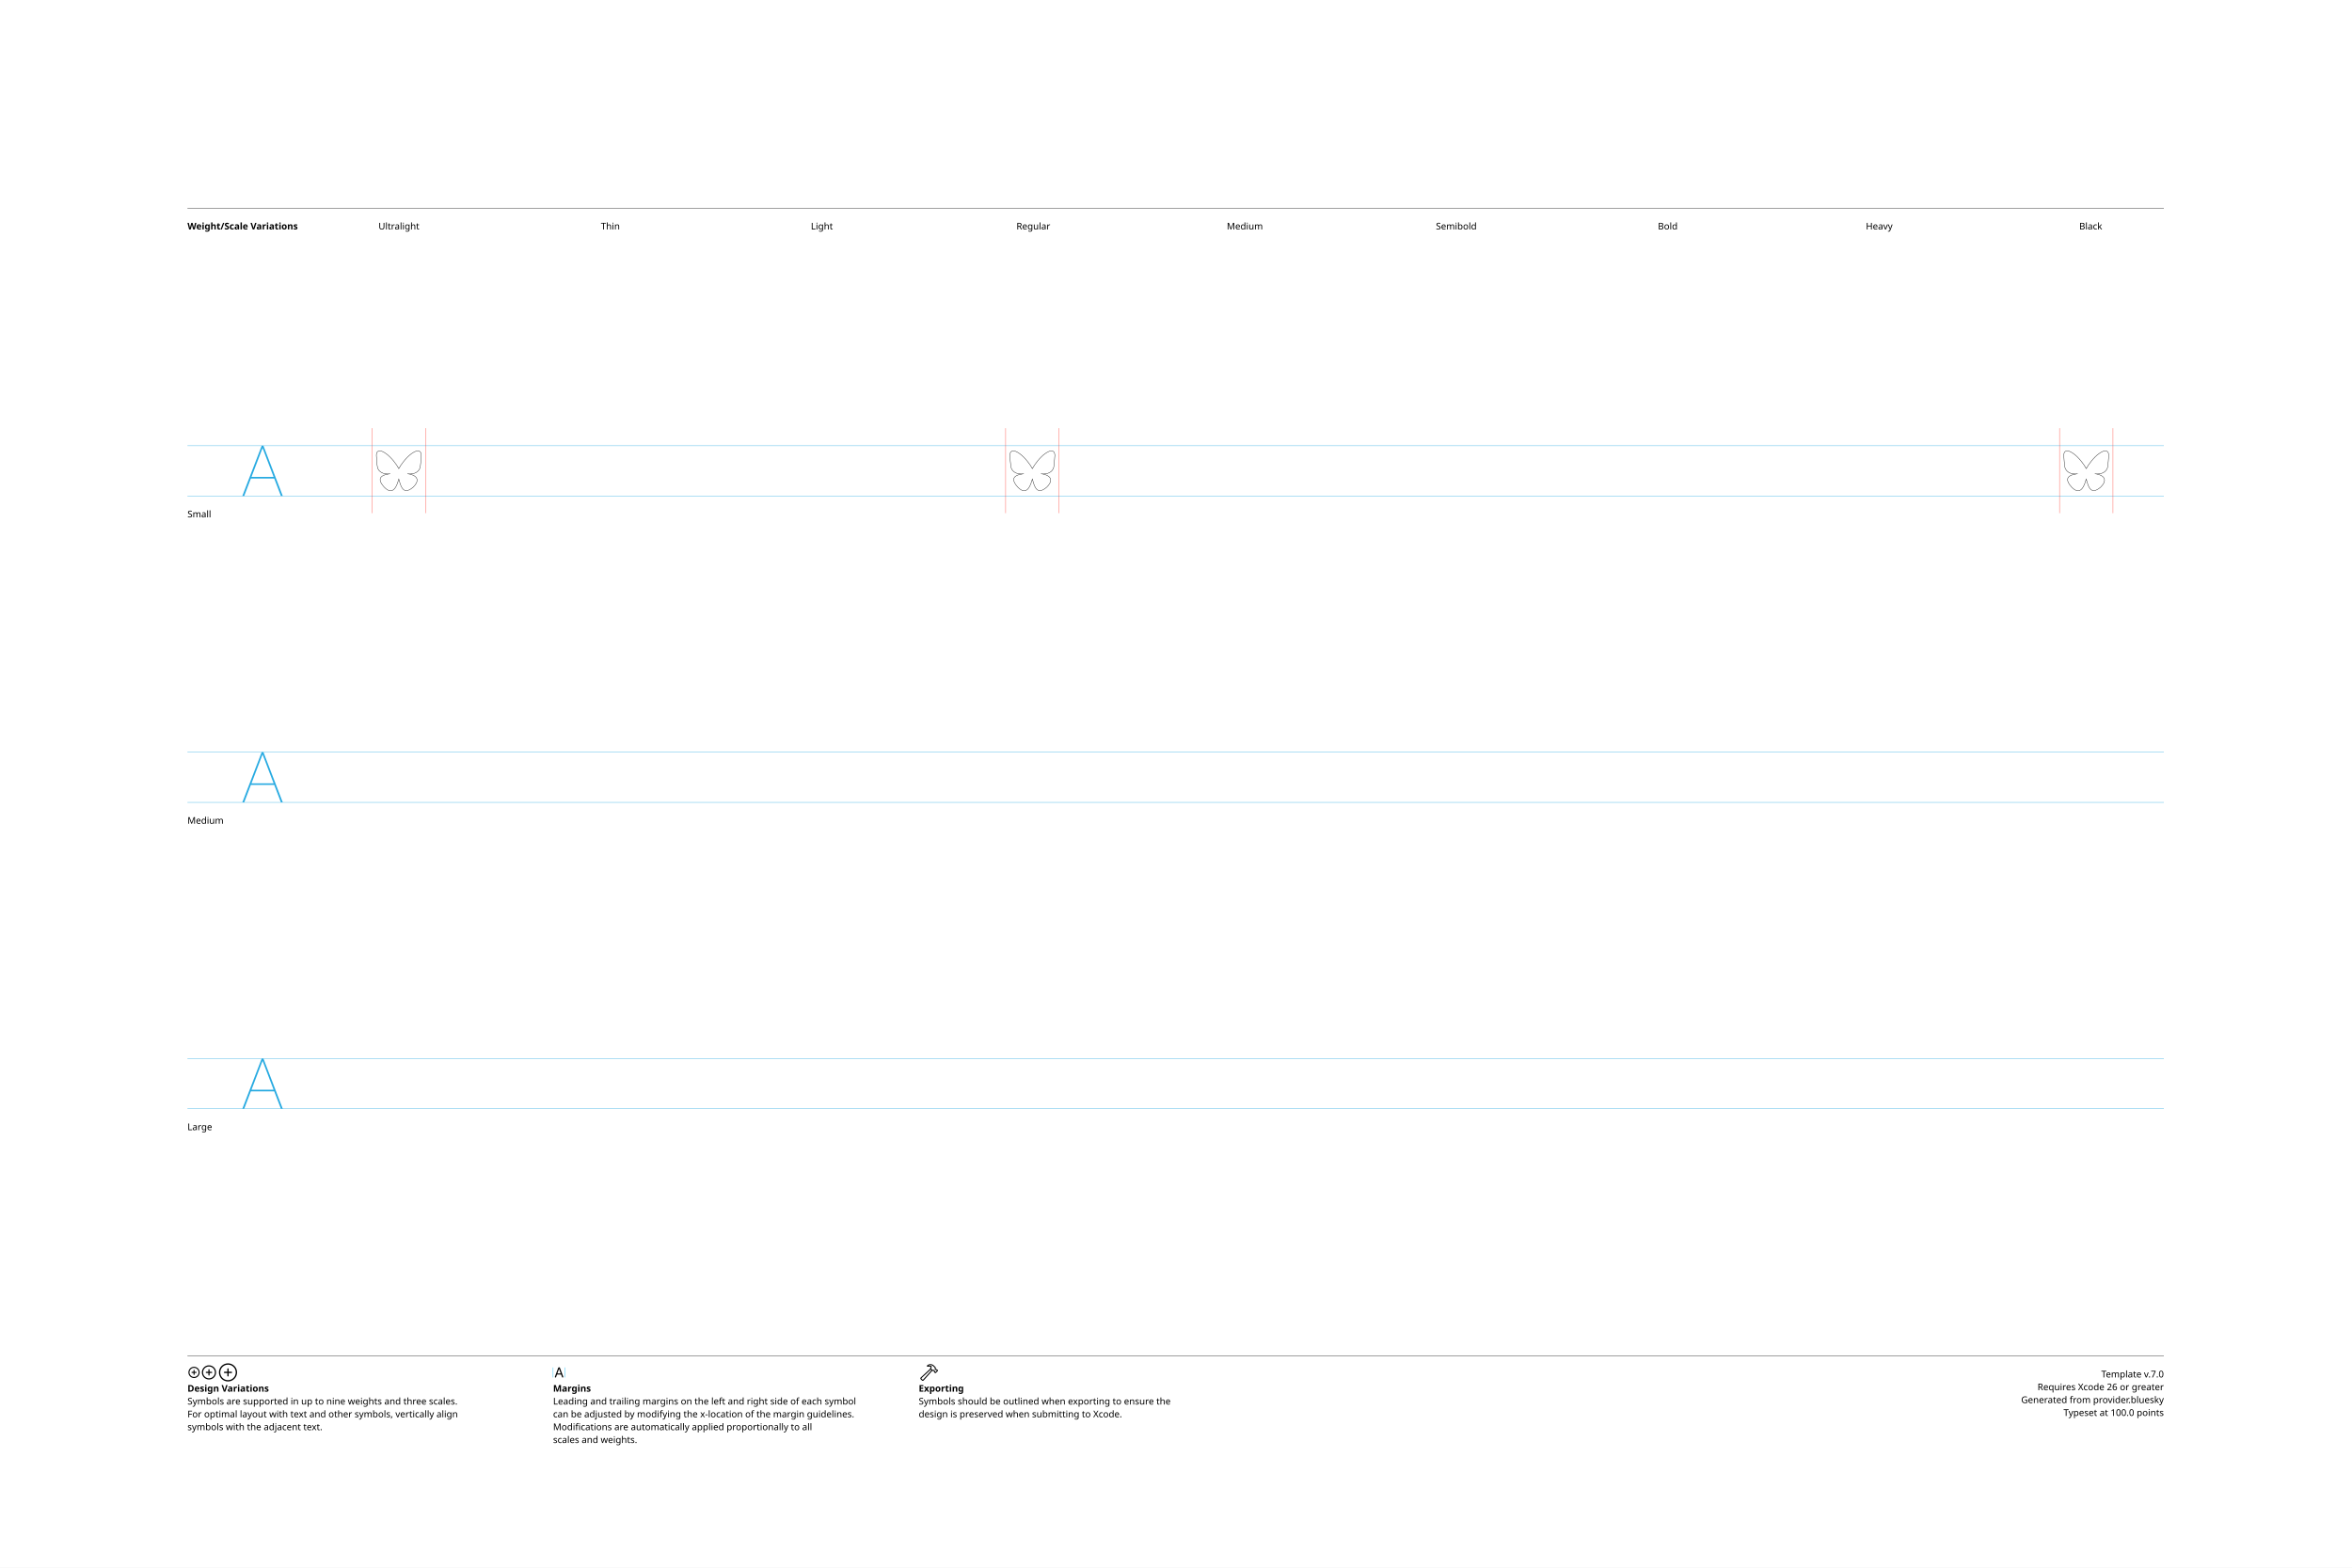
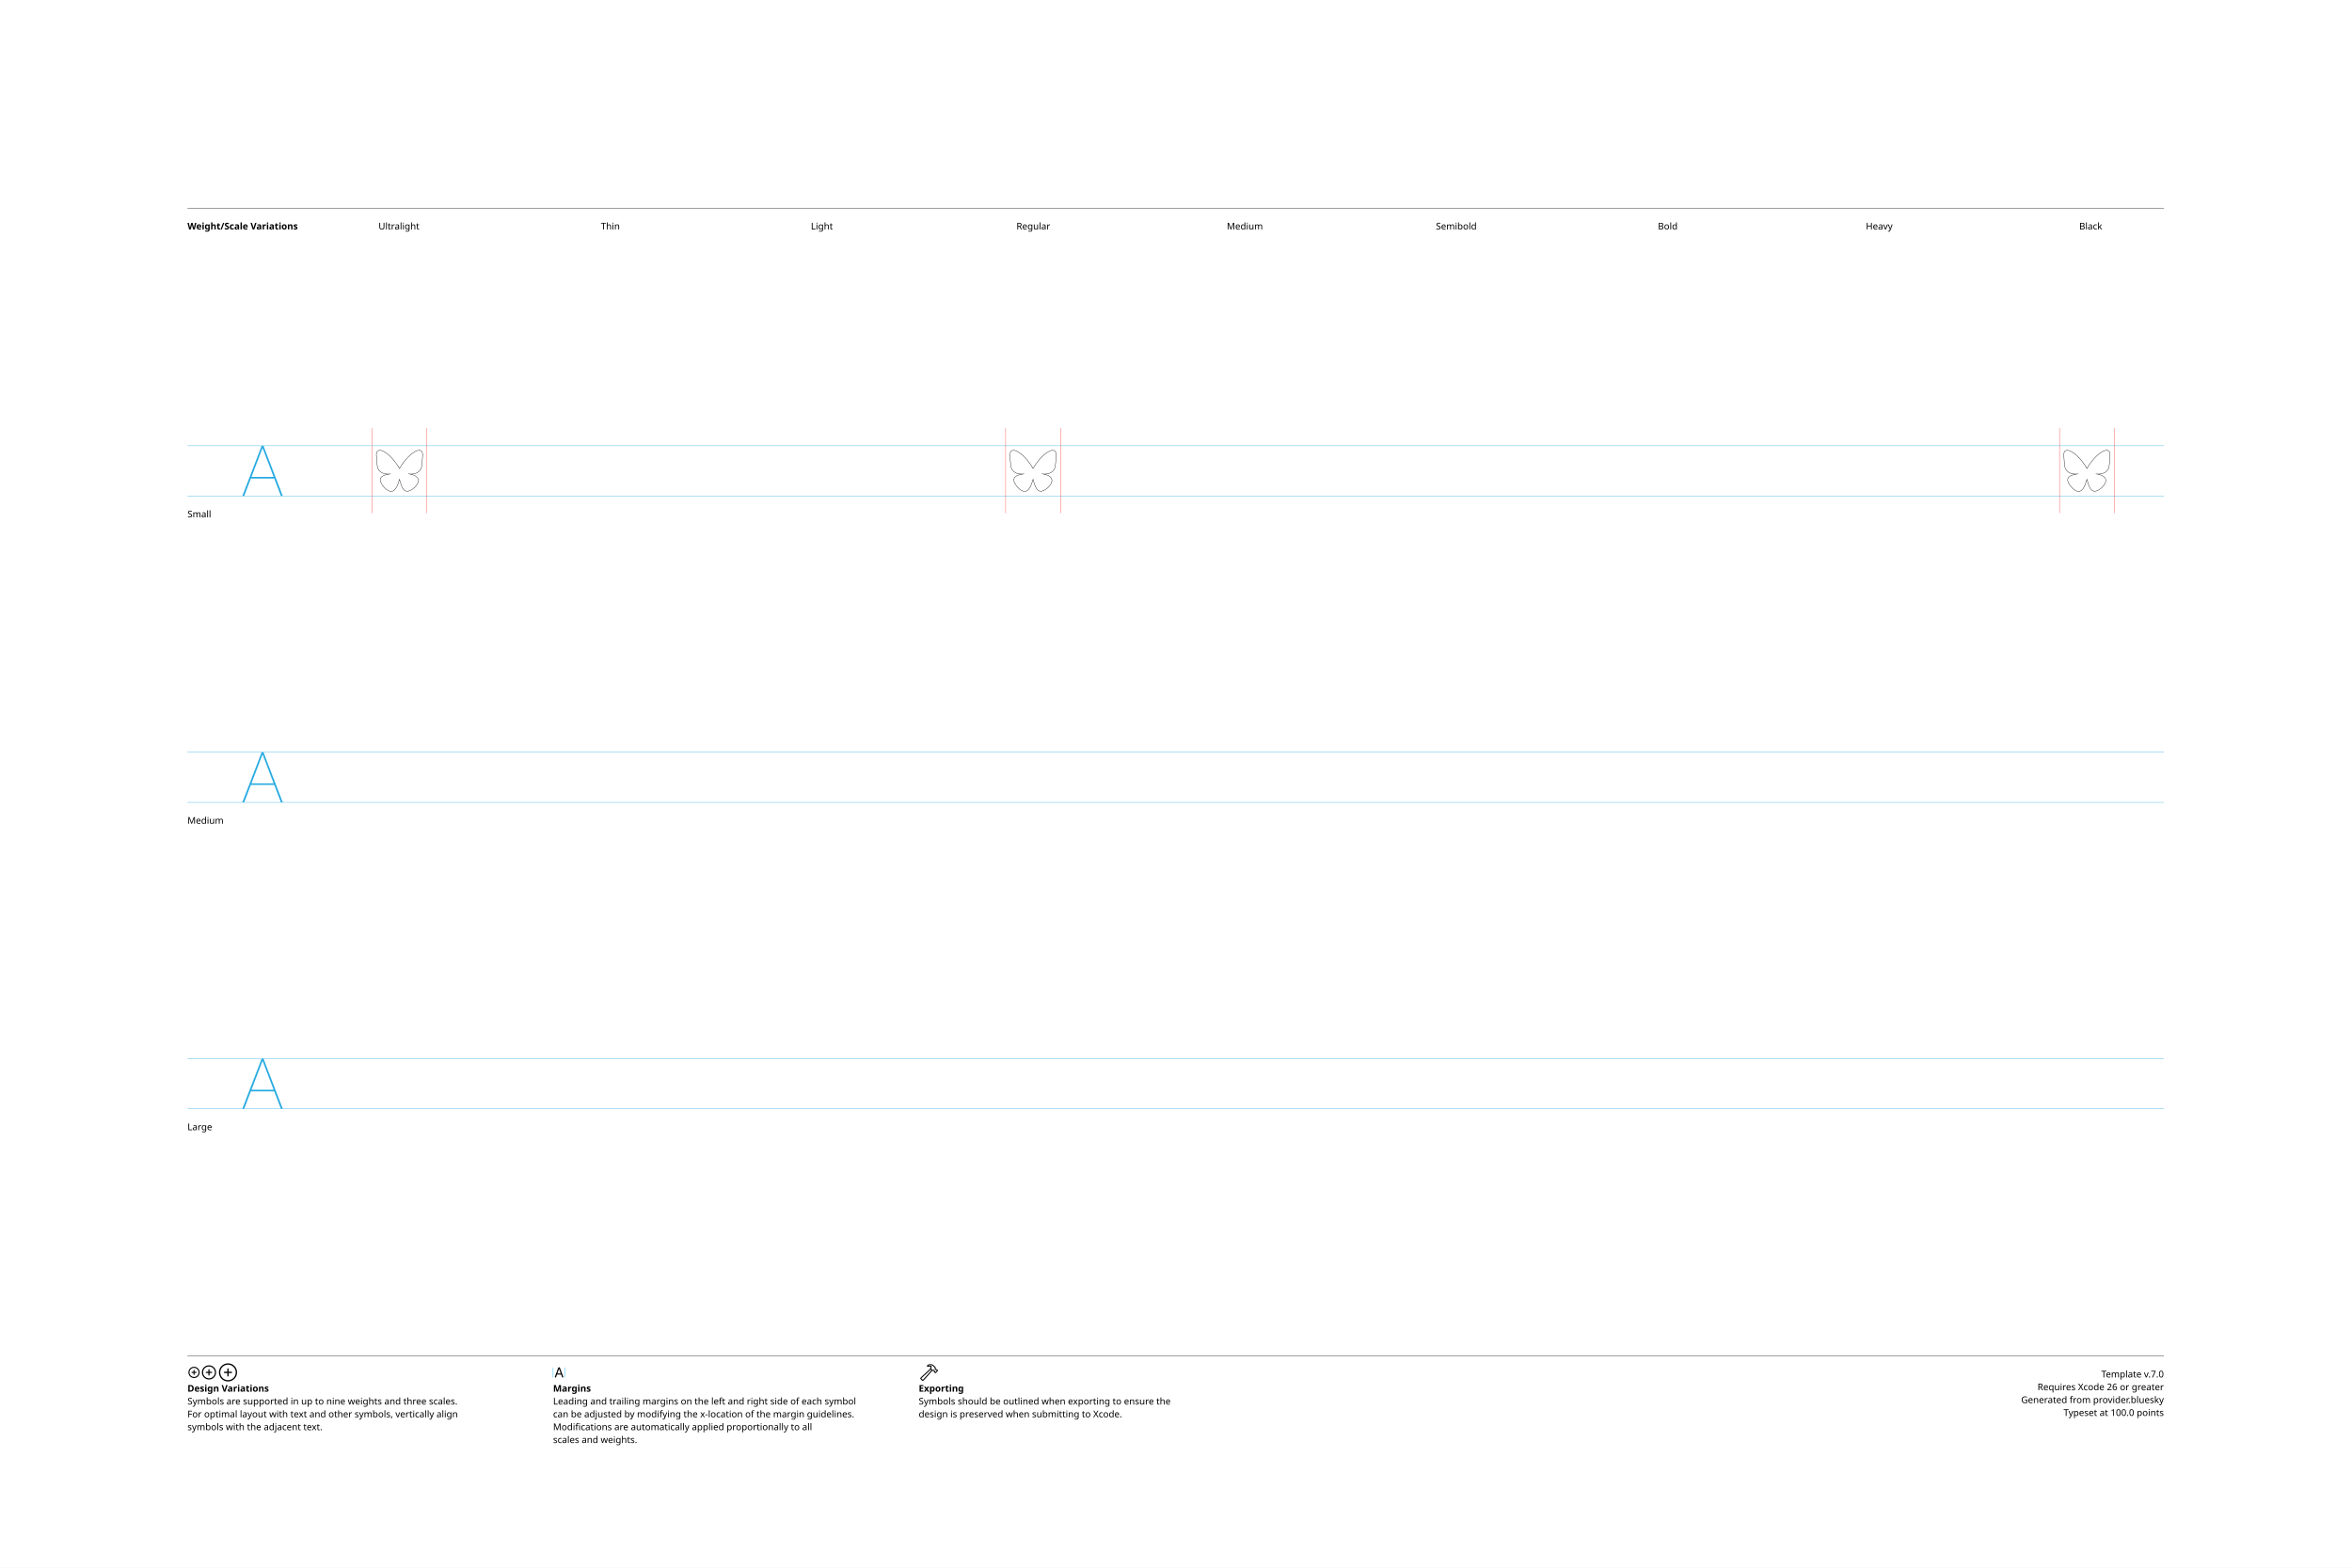
<svg xmlns="http://www.w3.org/2000/svg" version="1.1" viewBox="0 0 3300 2200">
  <style>.defaults {-sfsymbols-variable-value-mode:color;-sfsymbols-draw-reverses-motion-groups:false}

.monochrome-0 {-sfsymbols-motion-group:0}

.multicolor-0:tintColor {-sfsymbols-motion-group:0}

.hierarchical-0:primary {-sfsymbols-motion-group:0}

.SFSymbolsPreviewWireframe {fill:none;opacity:1.0;stroke:black;stroke-width:0.5}
</style>
  <g id="Notes">
    <rect height="2200" id="artboard" style="fill:white;opacity:1" width="3300" x="0" y="0" />
    <line style="fill:none;stroke:black;opacity:1;stroke-width:0.5;" x1="263" x2="3036" y1="292" y2="292" />
    <text style="stroke:none;fill:black;font-family:sans-serif;font-size:13;font-weight:bold;" transform="matrix(1 0 0 1 263 322)">Weight/Scale Variations</text>
    <text style="stroke:none;fill:black;font-family:sans-serif;font-size:13;text-anchor:middle;" transform="matrix(1 0 0 1 559.711 322)">Ultralight</text>
    <text style="stroke:none;fill:black;font-family:sans-serif;font-size:13;text-anchor:middle;" transform="matrix(1 0 0 1 856.422 322)">Thin</text>
    <text style="stroke:none;fill:black;font-family:sans-serif;font-size:13;text-anchor:middle;" transform="matrix(1 0 0 1 1153.13 322)">Light</text>
    <text style="stroke:none;fill:black;font-family:sans-serif;font-size:13;text-anchor:middle;" transform="matrix(1 0 0 1 1449.84 322)">Regular</text>
    <text style="stroke:none;fill:black;font-family:sans-serif;font-size:13;text-anchor:middle;" transform="matrix(1 0 0 1 1746.56 322)">Medium</text>
    <text style="stroke:none;fill:black;font-family:sans-serif;font-size:13;text-anchor:middle;" transform="matrix(1 0 0 1 2043.27 322)">Semibold</text>
    <text style="stroke:none;fill:black;font-family:sans-serif;font-size:13;text-anchor:middle;" transform="matrix(1 0 0 1 2339.98 322)">Bold</text>
    <text style="stroke:none;fill:black;font-family:sans-serif;font-size:13;text-anchor:middle;" transform="matrix(1 0 0 1 2636.69 322)">Heavy</text>
    <text style="stroke:none;fill:black;font-family:sans-serif;font-size:13;text-anchor:middle;" transform="matrix(1 0 0 1 2933.4 322)">Black</text>
    <line style="fill:none;stroke:black;opacity:1;stroke-width:0.5;" x1="263" x2="3036" y1="1903" y2="1903" />
    <g transform="matrix(0.2 0 0 0.2 263 1933)">
      <path d="m46.24 4.15c21.777 0 39.453-17.627 39.453-39.404s-17.676-39.404-39.453-39.404c-21.729 0-39.404 17.627-39.404 39.404s17.676 39.404 39.404 39.404Zm0-7.422c-17.676 0-31.934-14.307-31.934-31.982s14.258-31.982 31.934-31.982 31.982 14.307 31.982 31.982-14.307 31.982-31.982 31.982Zm3.613-17.773v-28.467c0-2.246-1.465-3.76-3.711-3.76-2.148 0-3.613 1.514-3.613 3.76v28.467c0 2.197 1.465 3.711 3.613 3.711 2.246 0 3.711-1.514 3.711-3.711Zm-17.822-10.596h28.418c2.197 0 3.711-1.465 3.711-3.613 0-2.197-1.514-3.711-3.711-3.711h-28.418c-2.246 0-3.76 1.514-3.76 3.711 0 2.148 1.514 3.613 3.76 3.613Z" />
    </g>
    <g transform="matrix(0.2 0 0 0.2 281.506 1933)">
      <path d="m58.545 14.551c27.49 0 49.805-22.314 49.805-49.805s-22.314-49.805-49.805-49.805-49.805 22.314-49.805 49.805 22.314 49.805 49.805 49.805Zm0-8.301c-22.949 0-41.504-18.555-41.504-41.504s18.555-41.504 41.504-41.504 41.504 18.555 41.504 41.504-18.555 41.504-41.504 41.504Zm4.053-23.096v-36.914c0-2.49-1.709-4.199-4.15-4.199-2.393 0-4.053 1.709-4.053 4.199v36.914c0 2.441 1.66 4.15 4.053 4.15 2.441 0 4.15-1.66 4.15-4.15Zm-22.559-14.404h36.963c2.441 0 4.15-1.611 4.15-4.004 0-2.441-1.709-4.15-4.15-4.15h-36.963c-2.49 0-4.15 1.709-4.15 4.15 0 2.393 1.66 4.004 4.15 4.004Z" />
    </g>
    <g transform="matrix(0.2 0 0 0.2 304.924 1933)">
      <path d="m74.853 28.32c35.107 0 63.623-28.467 63.623-63.574s-28.516-63.623-63.623-63.623-63.574 28.516-63.574 63.623 28.467 63.574 63.574 63.574Zm0-9.082c-30.127 0-54.492-24.365-54.492-54.492s24.365-54.492 54.492-54.492 54.492 24.365 54.492 54.492-24.365 54.492-54.492 54.492Zm4.443-30.322v-48.486c0-2.734-1.855-4.639-4.541-4.639-2.588 0-4.443 1.904-4.443 4.639v48.486c0 2.686 1.855 4.59 4.443 4.59 2.686 0 4.541-1.855 4.541-4.59Zm-28.711-19.775h48.486c2.686 0 4.59-1.807 4.59-4.395 0-2.734-1.855-4.59-4.59-4.59h-48.486c-2.734 0-4.59 1.855-4.59 4.59 0 2.588 1.855 4.395 4.59 4.395Z" />
    </g>
    <text style="stroke:none;fill:black;font-family:sans-serif;font-size:13;font-weight:bold;" transform="matrix(1 0 0 1 263 1953)">Design Variations</text>
    <text style="stroke:none;fill:black;font-family:sans-serif;font-size:13;" transform="matrix(1 0 0 1 263 1971)">Symbols are supported in up to nine weights and three scales.</text>
    <text style="stroke:none;fill:black;font-family:sans-serif;font-size:13;" transform="matrix(1 0 0 1 263 1989)">For optimal layout with text and other symbols, vertically align</text>
    <text style="stroke:none;fill:black;font-family:sans-serif;font-size:13;" transform="matrix(1 0 0 1 263 2007)">symbols with the adjacent text.</text>
    <line style="fill:none;stroke:#00AEEF;stroke-width:0.5;opacity:1.0;" x1="776" x2="776" y1="1919" y2="1933" />
    <g transform="matrix(0.2 0 0 0.2 776 1933)">
      <path d="m16.553 0.781c2.588 0 3.857-0.977 4.785-3.711l20.557-57.52h0.244l20.605 57.52c0.928 2.734 2.197 3.711 4.736 3.711 2.588 0 4.248-1.562 4.248-4.004 0-0.83-0.146-1.611-0.537-2.637l-22.9-60.986c-1.123-2.979-3.125-4.492-6.25-4.492-3.027 0-5.078 1.465-6.152 4.443l-22.9 61.084c-0.391 1.025-0.537 1.807-0.537 2.637 0 2.441 1.562 3.955 4.102 3.955Zm10.205-20.947h30.664c2.002 0 3.662-1.66 3.662-3.662 0-2.051-1.66-3.662-3.662-3.662h-30.664c-2.002 0-3.662 1.611-3.662 3.662 0 2.002 1.66 3.662 3.662 3.662Z" />
    </g>
    <line style="fill:none;stroke:#00AEEF;stroke-width:0.5;opacity:1.0;" x1="792.836" x2="792.836" y1="1919" y2="1933" />
    <text style="stroke:none;fill:black;font-family:sans-serif;font-size:13;font-weight:bold;" transform="matrix(1 0 0 1 776 1953)">Margins</text>
    <text style="stroke:none;fill:black;font-family:sans-serif;font-size:13;" transform="matrix(1 0 0 1 776 1971)">Leading and trailing margins on the left and right side of each symbol</text>
    <text style="stroke:none;fill:black;font-family:sans-serif;font-size:13;" transform="matrix(1 0 0 1 776 1989)">can be adjusted by modifying the x-location of the margin guidelines.</text>
    <text style="stroke:none;fill:black;font-family:sans-serif;font-size:13;" transform="matrix(1 0 0 1 776 2007)">Modifications are automatically applied proportionally to all</text>
    <text style="stroke:none;fill:black;font-family:sans-serif;font-size:13;" transform="matrix(1 0 0 1 776 2025)">scales and weights.</text>
    <g transform="matrix(0.2 0 0 0.2 1289 1933)">
      <path d="m14.209 13.135 7.861 7.861c4.297 4.395 9.326 4.102 13.867-1.025l60.693-68.213-4.883-4.883-60.254 67.676c-1.807 1.953-3.467 2.441-5.811 0.098l-5.176-5.127c-2.295-2.295-1.807-3.955 0.195-5.811l67.481-62.158-4.883-4.834-68.066 62.598c-4.98 4.59-5.322 9.473-1.025 13.818Zm44.873-97.461c-2.051 2.002-2.246 4.883-1.074 6.787 1.123 1.807 3.467 3.027 6.592 2.246 5.859-1.66 12.598-2.393 18.896 0.928l-2.686 7.129c-1.611 4.004-0.732 6.885 1.709 9.424l10.254 10.303c2.344 2.393 4.541 2.441 7.08 1.953l4.443-0.732 2.588 2.539-0.195 2.246c-0.098 2.295 0.537 4.297 2.783 6.494l3.369 3.32c2.295 2.295 5.518 2.49 7.812 0.195l12.988-13.037c2.295-2.344 2.148-5.371-0.195-7.666l-3.418-3.418c-2.197-2.197-4.053-3.027-6.348-2.881l-2.344 0.244-2.441-2.441 1.025-4.688c0.635-2.734-0.244-4.98-2.881-7.617l-11.279-11.182c-12.94-12.842-35.596-11.035-46.68-0.146Zm7.08 2.051c8.789-6.396 25.977-5.664 33.691 1.953l12.305 12.207c1.025 1.025 1.221 1.807 0.928 3.32l-1.465 6.641 6.738 6.689 4.395-0.244c1.123-0.049 1.514 0.049 2.344 0.879l2.539 2.49-10.84 10.84-2.49-2.49c-0.83-0.879-0.977-1.221-0.928-2.393l0.293-4.346-6.689-6.738-6.836 1.172c-1.416 0.293-2.051 0.195-3.174-0.879l-8.936-8.887c-1.074-1.025-1.172-1.709-0.488-3.369l4.59-11.475c-6.104-6.348-17.041-7.52-25.586-4.59-0.684 0.244-0.928-0.391-0.391-0.781Z" />
    </g>
    <text style="stroke:none;fill:black;font-family:sans-serif;font-size:13;font-weight:bold;" transform="matrix(1 0 0 1 1289 1953)">Exporting</text>
    <text style="stroke:none;fill:black;font-family:sans-serif;font-size:13;" transform="matrix(1 0 0 1 1289 1971)">Symbols should be outlined when exporting to ensure the</text>
    <text style="stroke:none;fill:black;font-family:sans-serif;font-size:13;" transform="matrix(1 0 0 1 1289 1989)">design is preserved when submitting to Xcode.</text>
    <text id="template-version" style="stroke:none;fill:black;font-family:sans-serif;font-size:13;text-anchor:end;" transform="matrix(1 0 0 1 3036 1933)">Template v.7.0</text>
    <text style="stroke:none;fill:black;font-family:sans-serif;font-size:13;text-anchor:end;" transform="matrix(1 0 0 1 3036 1951)">Requires Xcode 26 or greater</text>
    <text id="descriptive-name" style="stroke:none;fill:black;font-family:sans-serif;font-size:13;text-anchor:end;" transform="matrix(1 0 0 1 3036 1969)">Generated from provider.bluesky</text>
    <text style="stroke:none;fill:black;font-family:sans-serif;font-size:13;text-anchor:end;" transform="matrix(1 0 0 1 3036 1987)">Typeset at 100.0 points</text>
    <text style="stroke:none;fill:black;font-family:sans-serif;font-size:13;" transform="matrix(1 0 0 1 263 726)">Small</text>
    <text style="stroke:none;fill:black;font-family:sans-serif;font-size:13;" transform="matrix(1 0 0 1 263 1156)">Medium</text>
    <text style="stroke:none;fill:black;font-family:sans-serif;font-size:13;" transform="matrix(1 0 0 1 263 1586)">Large</text>
  </g>
  <g id="Guides">
    <g id="H-reference" style="fill:#27AAE1;stroke:none;" transform="matrix(1 0 0 1 339 696)">
      <path d="M0.994 0L3.638 0L29.328-67.132L30.03-67.132L30.03-70.459L28.123-70.459ZM11.688-24.48L46.981-24.48L46.231-26.729L12.438-26.729ZM55.12 0L57.764 0L30.638-70.459L29.433-70.459L29.433-67.132Z" />
    </g>
    <line id="Baseline-S" style="fill:none;stroke:#27AAE1;opacity:1;stroke-width:0.5;" x1="263" x2="3036" y1="696" y2="696" />
    <line id="Capline-S" style="fill:none;stroke:#27AAE1;opacity:1;stroke-width:0.5;" x1="263" x2="3036" y1="625.541" y2="625.541" />
    <g id="H-reference" style="fill:#27AAE1;stroke:none;" transform="matrix(1 0 0 1 339 1126)">
      <path d="M0.994 0L3.638 0L29.328-67.132L30.03-67.132L30.03-70.459L28.123-70.459ZM11.688-24.48L46.981-24.48L46.231-26.729L12.438-26.729ZM55.12 0L57.764 0L30.638-70.459L29.433-70.459L29.433-67.132Z" />
    </g>
    <line id="Baseline-M" style="fill:none;stroke:#27AAE1;opacity:1;stroke-width:0.5;" x1="263" x2="3036" y1="1126" y2="1126" />
    <line id="Capline-M" style="fill:none;stroke:#27AAE1;opacity:1;stroke-width:0.5;" x1="263" x2="3036" y1="1055.54" y2="1055.54" />
    <g id="H-reference" style="fill:#27AAE1;stroke:none;" transform="matrix(1 0 0 1 339 1556)">
      <path d="M0.994 0L3.638 0L29.328-67.132L30.03-67.132L30.03-70.459L28.123-70.459ZM11.688-24.48L46.981-24.48L46.231-26.729L12.438-26.729ZM55.12 0L57.764 0L30.638-70.459L29.433-70.459L29.433-67.132Z" />
    </g>
    <line id="Baseline-L" style="fill:none;stroke:#27AAE1;opacity:1;stroke-width:0.5;" x1="263" x2="3036" y1="1556" y2="1556" />
    <line id="Capline-L" style="fill:none;stroke:#27AAE1;opacity:1;stroke-width:0.5;" x1="263" x2="3036" y1="1485.54" y2="1485.54" />
    <line id="left-margin-Ultralight-S" style="fill:none;stroke:#FF3B30;stroke-width:0.5;opacity:1.0;" x1="522.047" x2="522.047" y1="600.785" y2="720.121" />
-     <line id="right-margin-Ultralight-S" style="fill:none;stroke:#FF3B30;stroke-width:0.5;opacity:1.0;" x1="597.048" x2="597.048" y1="600.785" y2="720.121" />
+     <line id="right-margin-Ultralight-S" style="fill:none;stroke:#FF3B30;stroke-width:0.5;opacity:1.0;" x1="599.001" x2="599.001" y1="600.785" y2="720.121" />
    <line id="left-margin-Regular-S" style="fill:none;stroke:#FF3B30;stroke-width:0.5;opacity:1.0;" x1="1410.980" x2="1410.980" y1="600.785" y2="720.121" />
-     <line id="right-margin-Regular-S" style="fill:none;stroke:#FF3B30;stroke-width:0.5;opacity:1.0;" x1="1485.981" x2="1485.981" y1="600.785" y2="720.121" />
+     <line id="right-margin-Regular-S" style="fill:none;stroke:#FF3B30;stroke-width:0.5;opacity:1.0;" x1="1487.934" x2="1487.934" y1="600.785" y2="720.121" />
    <line id="left-margin-Black-S" style="fill:none;stroke:#FF3B30;stroke-width:0.5;opacity:1.0;" x1="2889.630" x2="2889.630" y1="600.785" y2="720.121" />
-     <line id="right-margin-Black-S" style="fill:none;stroke:#FF3B30;stroke-width:0.5;opacity:1.0;" x1="2964.631" x2="2964.631" y1="600.785" y2="720.121" />
+     <line id="right-margin-Black-S" style="fill:none;stroke:#FF3B30;stroke-width:0.5;opacity:1.0;" x1="2966.584" x2="2966.584" y1="600.785" y2="720.121" />
  </g>
  <g id="Symbols">
    <g id="Ultralight-S" transform="matrix(1 0 0 1 522.047 696)">
-       <path class="monochrome-0 multicolor-0:tintColor hierarchical-0:primary SFSymbolsPreviewWireframe" d="M37.5 -38.381C34.647 -43.929 26.879 -54.27 19.655 -59.368C15.356 -62.403 12.71 -63.226 10.907 -63.226C9.809 -63.226 9.023 -62.92 8.368 -62.623C6.365 -61.722 6 -58.646 6 -56.839C6 -55.028 6.992 -42.008 7.638 -39.832C9.525 -33.497 15.666 -30.863 21.899 -30.863C22.732 -30.863 23.567 -30.91 24.394 -31.002C24.751 -31.054 25.115 -31.104 25.483 -31.148C25.121 -31.091 24.758 -31.044 24.394 -31.002C17.591 -29.993 11.291 -28.011 11.291 -22.917C11.291 -20.32 12.927 -16.916 16.964 -12.422C20.56 -8.699 23.536 -7.23 26.015 -7.23C32.611 -7.23 35.682 -17.634 37.5 -23.73C39.324 -17.618 41.348 -7.487 48.087 -7.487C50.595 -7.487 53.754 -8.889 57.8 -12.422C61.627 -16.285 63.198 -19.5 63.198 -22.12C63.198 -27.165 57.367 -29.999 50.607 -31.002C50.243 -31.042 49.88 -31.091 49.518 -31.148C49.885 -31.104 50.25 -31.054 50.607 -31.002C51.436 -30.909 52.272 -30.862 53.107 -30.862C59.337 -30.862 65.476 -33.499 67.363 -39.832C68.009 -42.006 69.001 -55.031 69.001 -56.837C69.001 -58.649 68.636 -61.723 66.633 -62.628C65.978 -62.924 65.193 -63.23 64.095 -63.23C62.292 -63.23 59.645 -62.407 55.346 -59.372C48.121 -54.267 40.353 -43.928 37.5 -38.381Z" />
+       <path class="monochrome-0 multicolor-0:tintColor hierarchical-0:primary SFSymbolsPreviewWireframe" d="M38.476 -38.478C35.535 -44.198 27.526 -54.86 20.078 -60.116C15.646 -63.245 12.918 -64.093 11.059 -64.093C9.927 -64.093 9.117 -63.778 8.441 -63.472C6.376 -62.543 6 -59.371 6 -57.508C6 -55.641 7.023 -42.218 7.689 -39.974C9.634 -33.443 15.966 -30.727 22.392 -30.727C23.251 -30.727 24.112 -30.776 24.964 -30.87C25.332 -30.924 25.708 -30.976 26.087 -31.021C25.714 -30.962 25.339 -30.914 24.964 -30.87C17.95 -29.83 11.455 -27.787 11.455 -22.535C11.455 -19.857 13.142 -16.348 17.304 -11.714C21.011 -7.876 24.08 -6.361 26.635 -6.361C33.436 -6.361 36.602 -17.088 38.476 -23.373C40.357 -17.072 42.444 -6.626 49.392 -6.626C51.977 -6.626 55.234 -8.072 59.406 -11.714C63.351 -15.697 64.971 -19.012 64.971 -21.713C64.971 -26.914 58.959 -29.836 51.99 -30.87C51.615 -30.912 51.24 -30.962 50.867 -31.021C51.245 -30.976 51.622 -30.924 51.99 -30.87C52.845 -30.775 53.706 -30.726 54.567 -30.726C60.99 -30.726 67.32 -33.445 69.265 -39.974C69.931 -42.216 70.954 -55.644 70.954 -57.506C70.954 -59.374 70.578 -62.544 68.513 -63.477C67.837 -63.782 67.028 -64.097 65.896 -64.097C64.037 -64.097 61.308 -63.249 56.876 -60.12C49.427 -54.857 41.418 -44.197 38.476 -38.478Z" />
    </g>
    <g id="Regular-S" transform="matrix(1 0 0 1 1410.98 696)">
-       <path class="monochrome-0 multicolor-0:tintColor hierarchical-0:primary SFSymbolsPreviewWireframe" d="M37.5 -38.381C34.647 -43.929 26.879 -54.27 19.655 -59.368C15.356 -62.403 12.71 -63.226 10.907 -63.226C9.809 -63.226 9.023 -62.92 8.368 -62.623C6.365 -61.722 6 -58.646 6 -56.839C6 -55.028 6.992 -42.008 7.638 -39.832C9.525 -33.497 15.666 -30.863 21.899 -30.863C22.732 -30.863 23.567 -30.91 24.394 -31.002C24.751 -31.054 25.115 -31.104 25.483 -31.148C25.121 -31.091 24.758 -31.044 24.394 -31.002C17.591 -29.993 11.291 -28.011 11.291 -22.917C11.291 -20.32 12.927 -16.916 16.964 -12.422C20.56 -8.699 23.536 -7.23 26.015 -7.23C32.611 -7.23 35.682 -17.634 37.5 -23.73C39.324 -17.618 41.348 -7.487 48.087 -7.487C50.595 -7.487 53.754 -8.889 57.8 -12.422C61.627 -16.285 63.198 -19.5 63.198 -22.12C63.198 -27.165 57.367 -29.999 50.607 -31.002C50.243 -31.042 49.88 -31.091 49.518 -31.148C49.885 -31.104 50.25 -31.054 50.607 -31.002C51.436 -30.909 52.272 -30.862 53.107 -30.862C59.337 -30.862 65.476 -33.499 67.363 -39.832C68.009 -42.006 69.001 -55.031 69.001 -56.837C69.001 -58.649 68.636 -61.723 66.633 -62.628C65.978 -62.924 65.193 -63.23 64.095 -63.23C62.292 -63.23 59.645 -62.407 55.346 -59.372C48.121 -54.267 40.353 -43.928 37.5 -38.381Z" />
+       <path class="monochrome-0 multicolor-0:tintColor hierarchical-0:primary SFSymbolsPreviewWireframe" d="M38.476 -38.478C35.535 -44.198 27.526 -54.86 20.078 -60.116C15.646 -63.245 12.918 -64.093 11.059 -64.093C9.927 -64.093 9.117 -63.778 8.441 -63.472C6.376 -62.543 6 -59.371 6 -57.508C6 -55.641 7.023 -42.218 7.689 -39.974C9.634 -33.443 15.966 -30.727 22.392 -30.727C23.251 -30.727 24.112 -30.776 24.964 -30.87C25.332 -30.924 25.708 -30.976 26.087 -31.021C25.714 -30.962 25.339 -30.914 24.964 -30.87C17.95 -29.83 11.455 -27.787 11.455 -22.535C11.455 -19.857 13.142 -16.348 17.304 -11.714C21.011 -7.876 24.08 -6.361 26.635 -6.361C33.436 -6.361 36.602 -17.088 38.476 -23.373C40.357 -17.072 42.444 -6.626 49.392 -6.626C51.977 -6.626 55.234 -8.072 59.406 -11.714C63.351 -15.697 64.971 -19.012 64.971 -21.713C64.971 -26.914 58.959 -29.836 51.99 -30.87C51.615 -30.912 51.24 -30.962 50.867 -31.021C51.245 -30.976 51.622 -30.924 51.99 -30.87C52.845 -30.775 53.706 -30.726 54.567 -30.726C60.99 -30.726 67.32 -33.445 69.265 -39.974C69.931 -42.216 70.954 -55.644 70.954 -57.506C70.954 -59.374 70.578 -62.544 68.513 -63.477C67.837 -63.782 67.028 -64.097 65.896 -64.097C64.037 -64.097 61.308 -63.249 56.876 -60.12C49.427 -54.857 41.418 -44.197 38.476 -38.478Z" />
    </g>
    <g id="Black-S" transform="matrix(1 0 0 1 2889.63 696)">
-       <path class="monochrome-0 multicolor-0:tintColor hierarchical-0:primary SFSymbolsPreviewWireframe" d="M37.5 -38.381C34.647 -43.929 26.879 -54.27 19.655 -59.368C15.356 -62.403 12.71 -63.226 10.907 -63.226C9.809 -63.226 9.023 -62.92 8.368 -62.623C6.365 -61.722 6 -58.646 6 -56.839C6 -55.028 6.992 -42.008 7.638 -39.832C9.525 -33.497 15.666 -30.863 21.899 -30.863C22.732 -30.863 23.567 -30.91 24.394 -31.002C24.751 -31.054 25.115 -31.104 25.483 -31.148C25.121 -31.091 24.758 -31.044 24.394 -31.002C17.591 -29.993 11.291 -28.011 11.291 -22.917C11.291 -20.32 12.927 -16.916 16.964 -12.422C20.56 -8.699 23.536 -7.23 26.015 -7.23C32.611 -7.23 35.682 -17.634 37.5 -23.73C39.324 -17.618 41.348 -7.487 48.087 -7.487C50.595 -7.487 53.754 -8.889 57.8 -12.422C61.627 -16.285 63.198 -19.5 63.198 -22.12C63.198 -27.165 57.367 -29.999 50.607 -31.002C50.243 -31.042 49.88 -31.091 49.518 -31.148C49.885 -31.104 50.25 -31.054 50.607 -31.002C51.436 -30.909 52.272 -30.862 53.107 -30.862C59.337 -30.862 65.476 -33.499 67.363 -39.832C68.009 -42.006 69.001 -55.031 69.001 -56.837C69.001 -58.649 68.636 -61.723 66.633 -62.628C65.978 -62.924 65.193 -63.23 64.095 -63.23C62.292 -63.23 59.645 -62.407 55.346 -59.372C48.121 -54.267 40.353 -43.928 37.5 -38.381Z" />
+       <path class="monochrome-0 multicolor-0:tintColor hierarchical-0:primary SFSymbolsPreviewWireframe" d="M38.476 -38.478C35.535 -44.198 27.526 -54.86 20.078 -60.116C15.646 -63.245 12.918 -64.093 11.059 -64.093C9.927 -64.093 9.117 -63.778 8.441 -63.472C6.376 -62.543 6 -59.371 6 -57.508C6 -55.641 7.023 -42.218 7.689 -39.974C9.634 -33.443 15.966 -30.727 22.392 -30.727C23.251 -30.727 24.112 -30.776 24.964 -30.87C25.332 -30.924 25.708 -30.976 26.087 -31.021C25.714 -30.962 25.339 -30.914 24.964 -30.87C17.95 -29.83 11.455 -27.787 11.455 -22.535C11.455 -19.857 13.142 -16.348 17.304 -11.714C21.011 -7.876 24.08 -6.361 26.635 -6.361C33.436 -6.361 36.602 -17.088 38.476 -23.373C40.357 -17.072 42.444 -6.626 49.392 -6.626C51.977 -6.626 55.234 -8.072 59.406 -11.714C63.351 -15.697 64.971 -19.012 64.971 -21.713C64.971 -26.914 58.959 -29.836 51.99 -30.87C51.615 -30.912 51.24 -30.962 50.867 -31.021C51.245 -30.976 51.622 -30.924 51.99 -30.87C52.845 -30.775 53.706 -30.726 54.567 -30.726C60.99 -30.726 67.32 -33.445 69.265 -39.974C69.931 -42.216 70.954 -55.644 70.954 -57.506C70.954 -59.374 70.578 -62.544 68.513 -63.477C67.837 -63.782 67.028 -64.097 65.896 -64.097C64.037 -64.097 61.308 -63.249 56.876 -60.12C49.427 -54.857 41.418 -44.197 38.476 -38.478Z" />
    </g>
  </g>
</svg>
